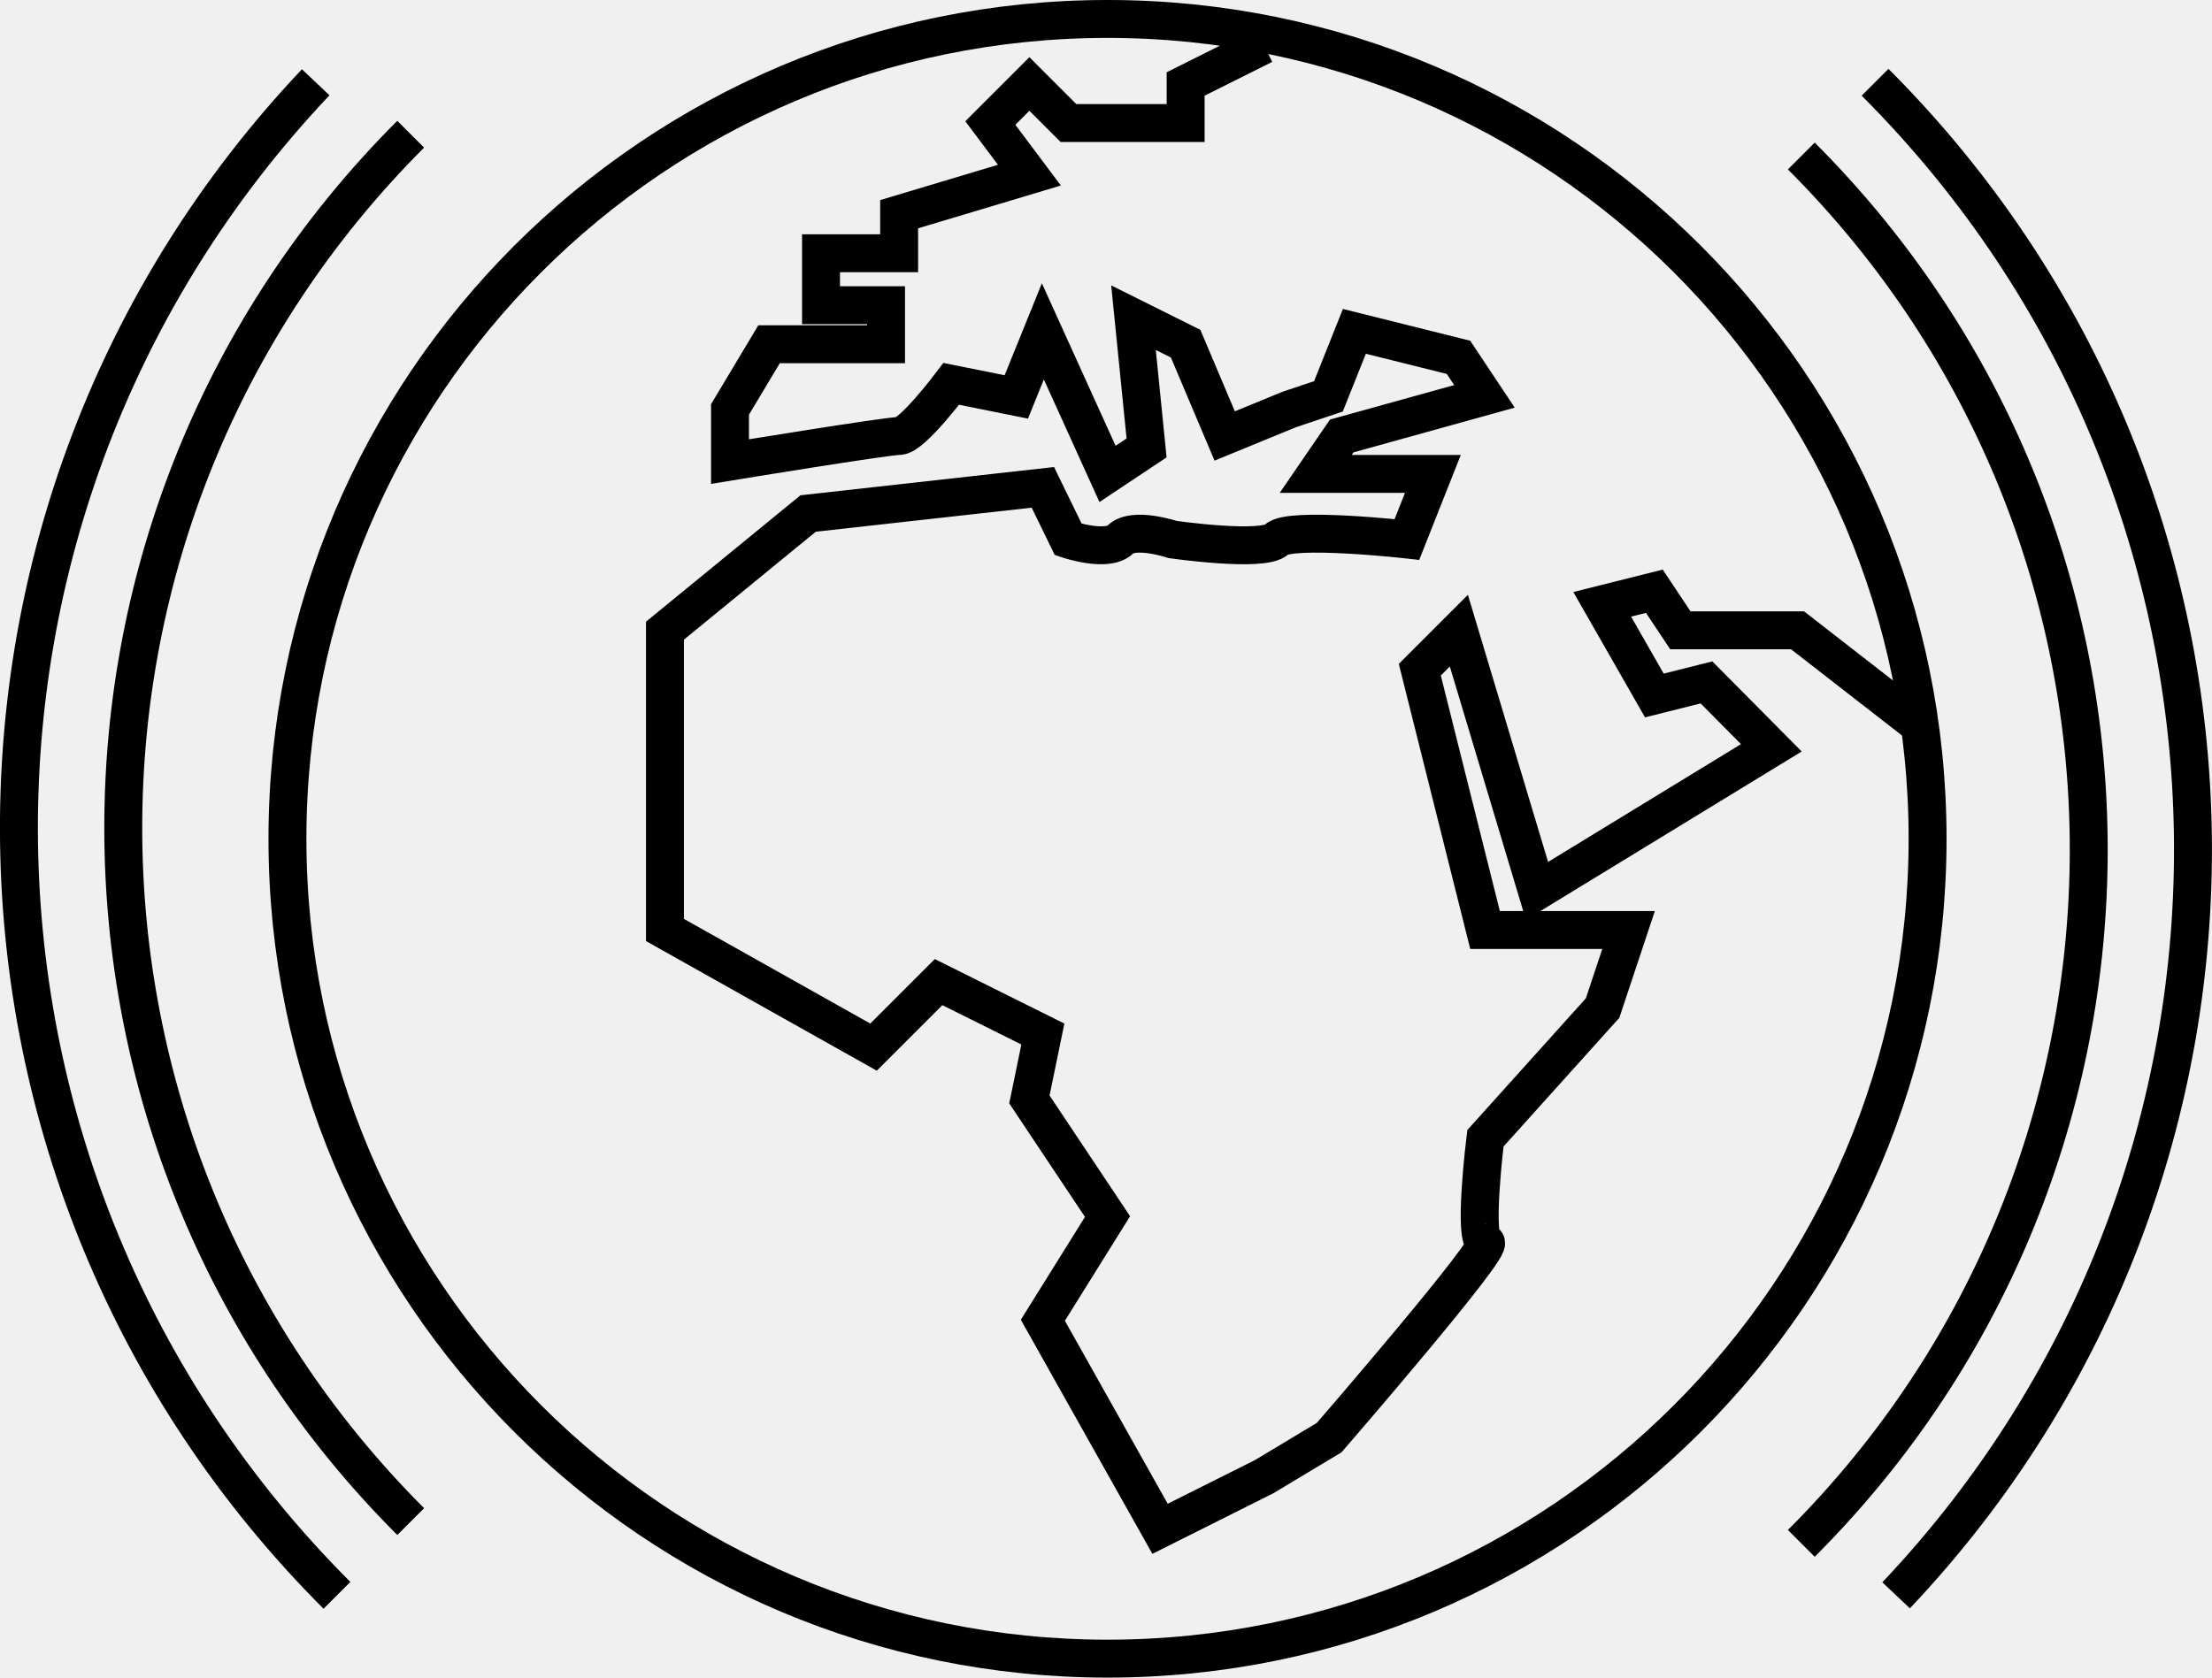
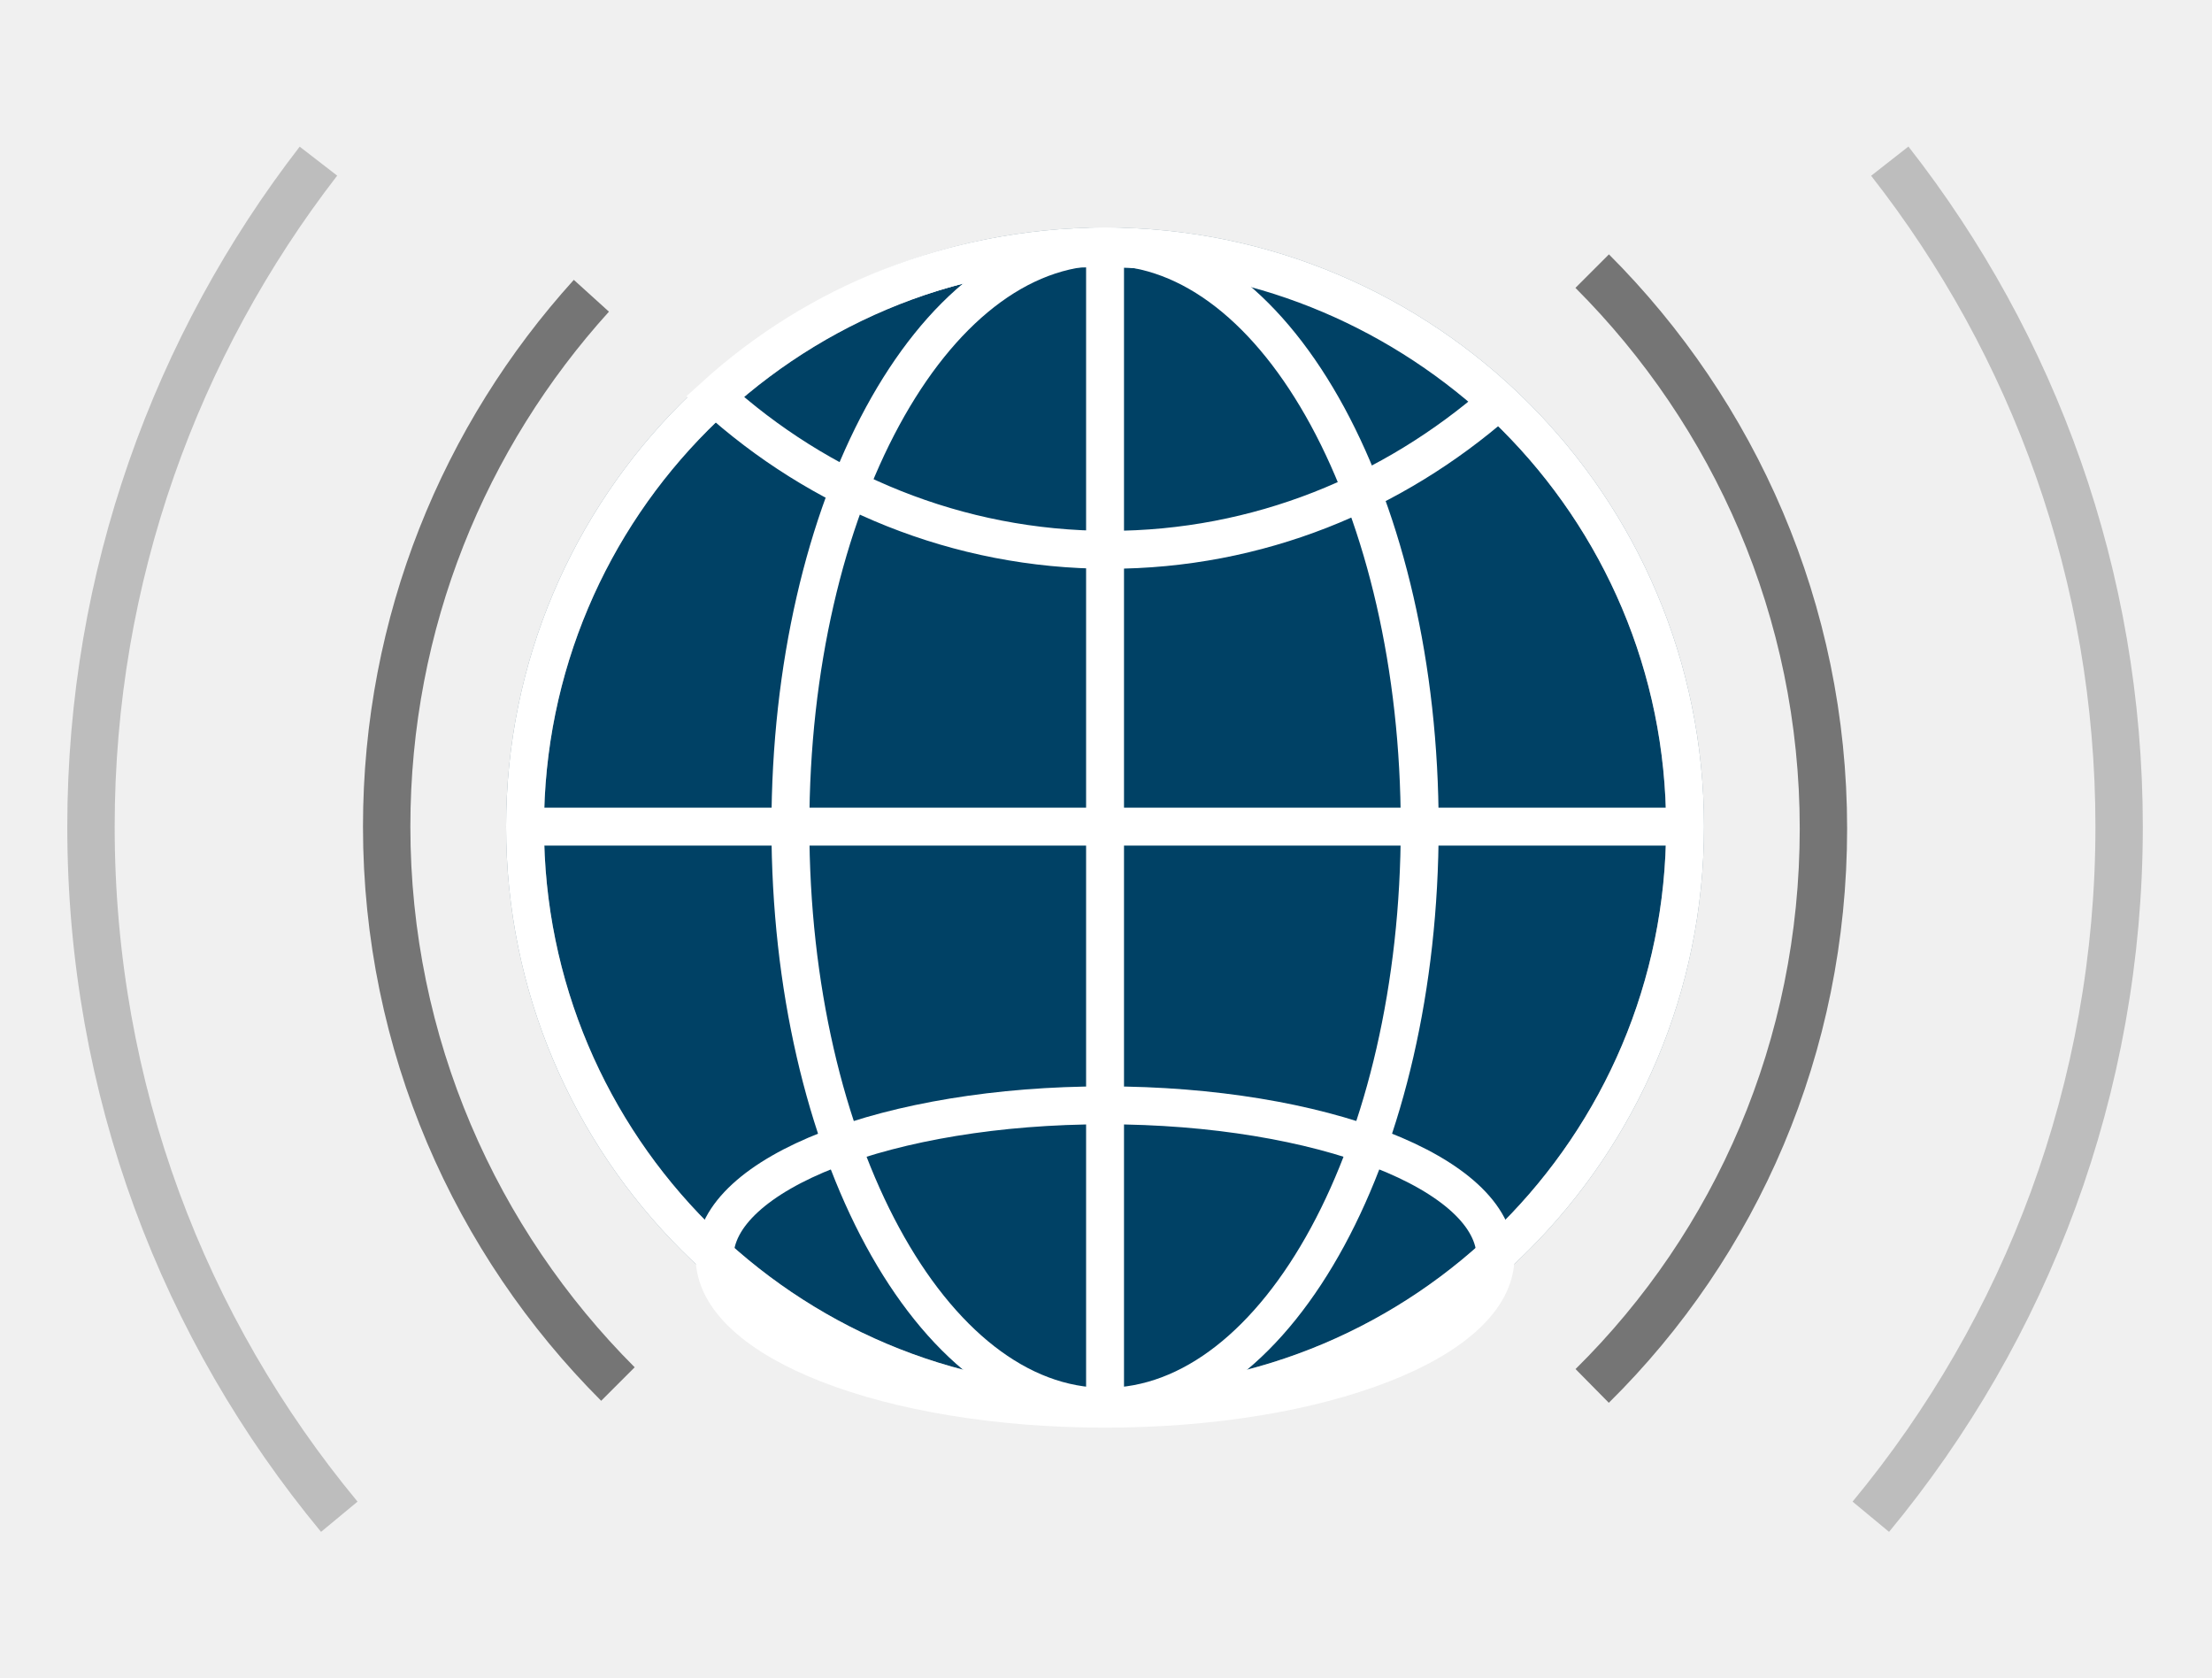
- <svg xmlns="http://www.w3.org/2000/svg" viewBox="0 0 116.66 88.5">
-   <g id="Layer_2" data-name="Layer 2">
-     <g id="Layer_2-2" data-name="Layer 2">
-       <path d="M66.65,2.37,62.53,4.43V6.49H56.35L54.29,4.43,52.23,6.49l2.06,2.75L47.42,11.3v2.06H43.3V16.1h3.43v2.06H40.56L38.5,21.6v2.75S46.74,23,47.42,23s2.75-2.75,2.75-2.75l3.43.69L55,17.48,58.41,25l2.06-1.37-.69-6.87,2.75,1.37L64.59,23,68,21.6l2.06-.69,1.37-3.43,5.49,1.37,1.37,2.06L70.76,23,69.39,25h6.18L74.2,28.46s-6.18-.69-6.87,0-5.49,0-5.49,0-2.06-.69-2.75,0-2.75,0-2.75,0L55,25.71,42.62,27.09l-7.55,6.18V49.06l11,6.18,3.43-3.43L55,54.55,54.29,58l4.12,6.18L55,69.65l6.18,11,5.49-2.75,3.43-2.06s8.92-10.3,8.24-10.3,0-5.49,0-5.49l6.18-6.87,1.37-4.12H78.32L74.88,35.33l2.06-2.06L81.06,47l12.36-7.55L90,36l-2.75.69-2.75-4.81,2.75-.69,1.37,2.06h6.18L101,38.07" fill="none" stroke="#000" stroke-miterlimit="10" stroke-width="2" />
-       <circle cx="58.41" cy="44.25" r="43.25" fill="none" stroke="#000" stroke-miterlimit="10" stroke-width="2" />
-       <path d="M95,8.23a51.75,51.75,0,0,1,0,73.19" fill="none" stroke="#000" stroke-miterlimit="10" stroke-width="2" />
-       <path d="M98.89,4.34A57.25,57.25,0,0,1,100,84.16" fill="none" stroke="#000" stroke-miterlimit="10" stroke-width="2" />
-       <path d="M21.66,80.27a51.75,51.75,0,0,1,0-73.19" fill="none" stroke="#000" stroke-miterlimit="10" stroke-width="2" />
-       <path d="M17.77,84.16A57.25,57.25,0,0,1,16.65,4.34" fill="none" stroke="#000" stroke-miterlimit="10" stroke-width="2" />
-     </g>
+ <svg xmlns="http://www.w3.org/2000/svg" version="1.1" id="Layer_1" x="0px" y="0px" viewBox="0 0 116.7 88.5" style="enable-background:new 0 0 116.7 88.5;" xml:space="preserve">
+   <style type="text/css">
+ 	.st0{display:none;}
+ 	.st1{display:inline;fill:none;stroke:#000000;stroke-width:2.5;stroke-miterlimit:10;}
+ 	.st2{fill:none;stroke:#757575;stroke-width:2.5;stroke-miterlimit:10;}
+ 	.st3{fill:none;stroke:#BDBDBD;stroke-width:2.5;stroke-miterlimit:10;}
+ 	.st4{fill:#004165;stroke:#78909C;stroke-width:2;stroke-miterlimit:10;}
+ 	.st5{fill:none;stroke:#FFFFFF;stroke-width:2;stroke-miterlimit:10;}
+ </style>
+   <g class="st0">
+     <circle class="st1" cx="58.3" cy="43.6" r="30.6" />
+     <line class="st1" x1="58.3" y1="13" x2="58.3" y2="74.3" />
+     <line class="st1" x1="27.7" y1="43.6" x2="89" y2="43.6" />
+     <ellipse class="st1" cx="58.3" cy="43.6" rx="16.6" ry="30.6" />
+     <path class="st1" d="M37.7,20.9c5.5,5,12.8,8.1,20.8,8.1c7.9,0,15-3,20.5-7.8c-5.5-5-12.8-8.1-20.8-8.1C50.3,13,43.1,16,37.7,20.9z   " />
+     <ellipse class="st1" cx="58.3" cy="66.3" rx="20.6" ry="8" />
+   </g>
+   <path class="st2" d="M32.6,73c-7.5-7.5-12.2-17.9-12.2-29.4c0-10.8,4.1-20.6,10.8-28" />
+   <path class="st2" d="M84,14.3c7.5,7.5,12.2,17.9,12.2,29.4c0,11.5-4.6,21.9-12.2,29.4" />
+   <path class="st3" d="M17.9,80C9.7,70.1,4.8,57.5,4.8,43.6c0-13.2,4.5-25.4,12-35.1" />
+   <path class="st3" d="M99.7,8.5c7.6,9.7,12.1,21.9,12.1,35.1c0,13.8-4.9,26.5-13.1,36.4" />
+   <g>
+     <circle class="st4" cx="58.3" cy="43.6" r="30.6" />
+     <circle class="st5" cx="58.3" cy="43.6" r="30.6" />
+     <line class="st5" x1="58.3" y1="13" x2="58.3" y2="74.3" />
+     <line class="st5" x1="27.7" y1="43.6" x2="89" y2="43.6" />
+     <ellipse class="st5" cx="58.3" cy="43.6" rx="16.6" ry="30.6" />
+     <path class="st5" d="M37.7,20.9c5.5,5,12.8,8.1,20.8,8.1c7.9,0,15-3,20.5-7.8c-5.5-5-12.8-8.1-20.8-8.1C50.3,13,43.1,16,37.7,20.9z   " />
+     <ellipse class="st5" cx="58.3" cy="66.3" rx="20.6" ry="8" />
  </g>
</svg>
